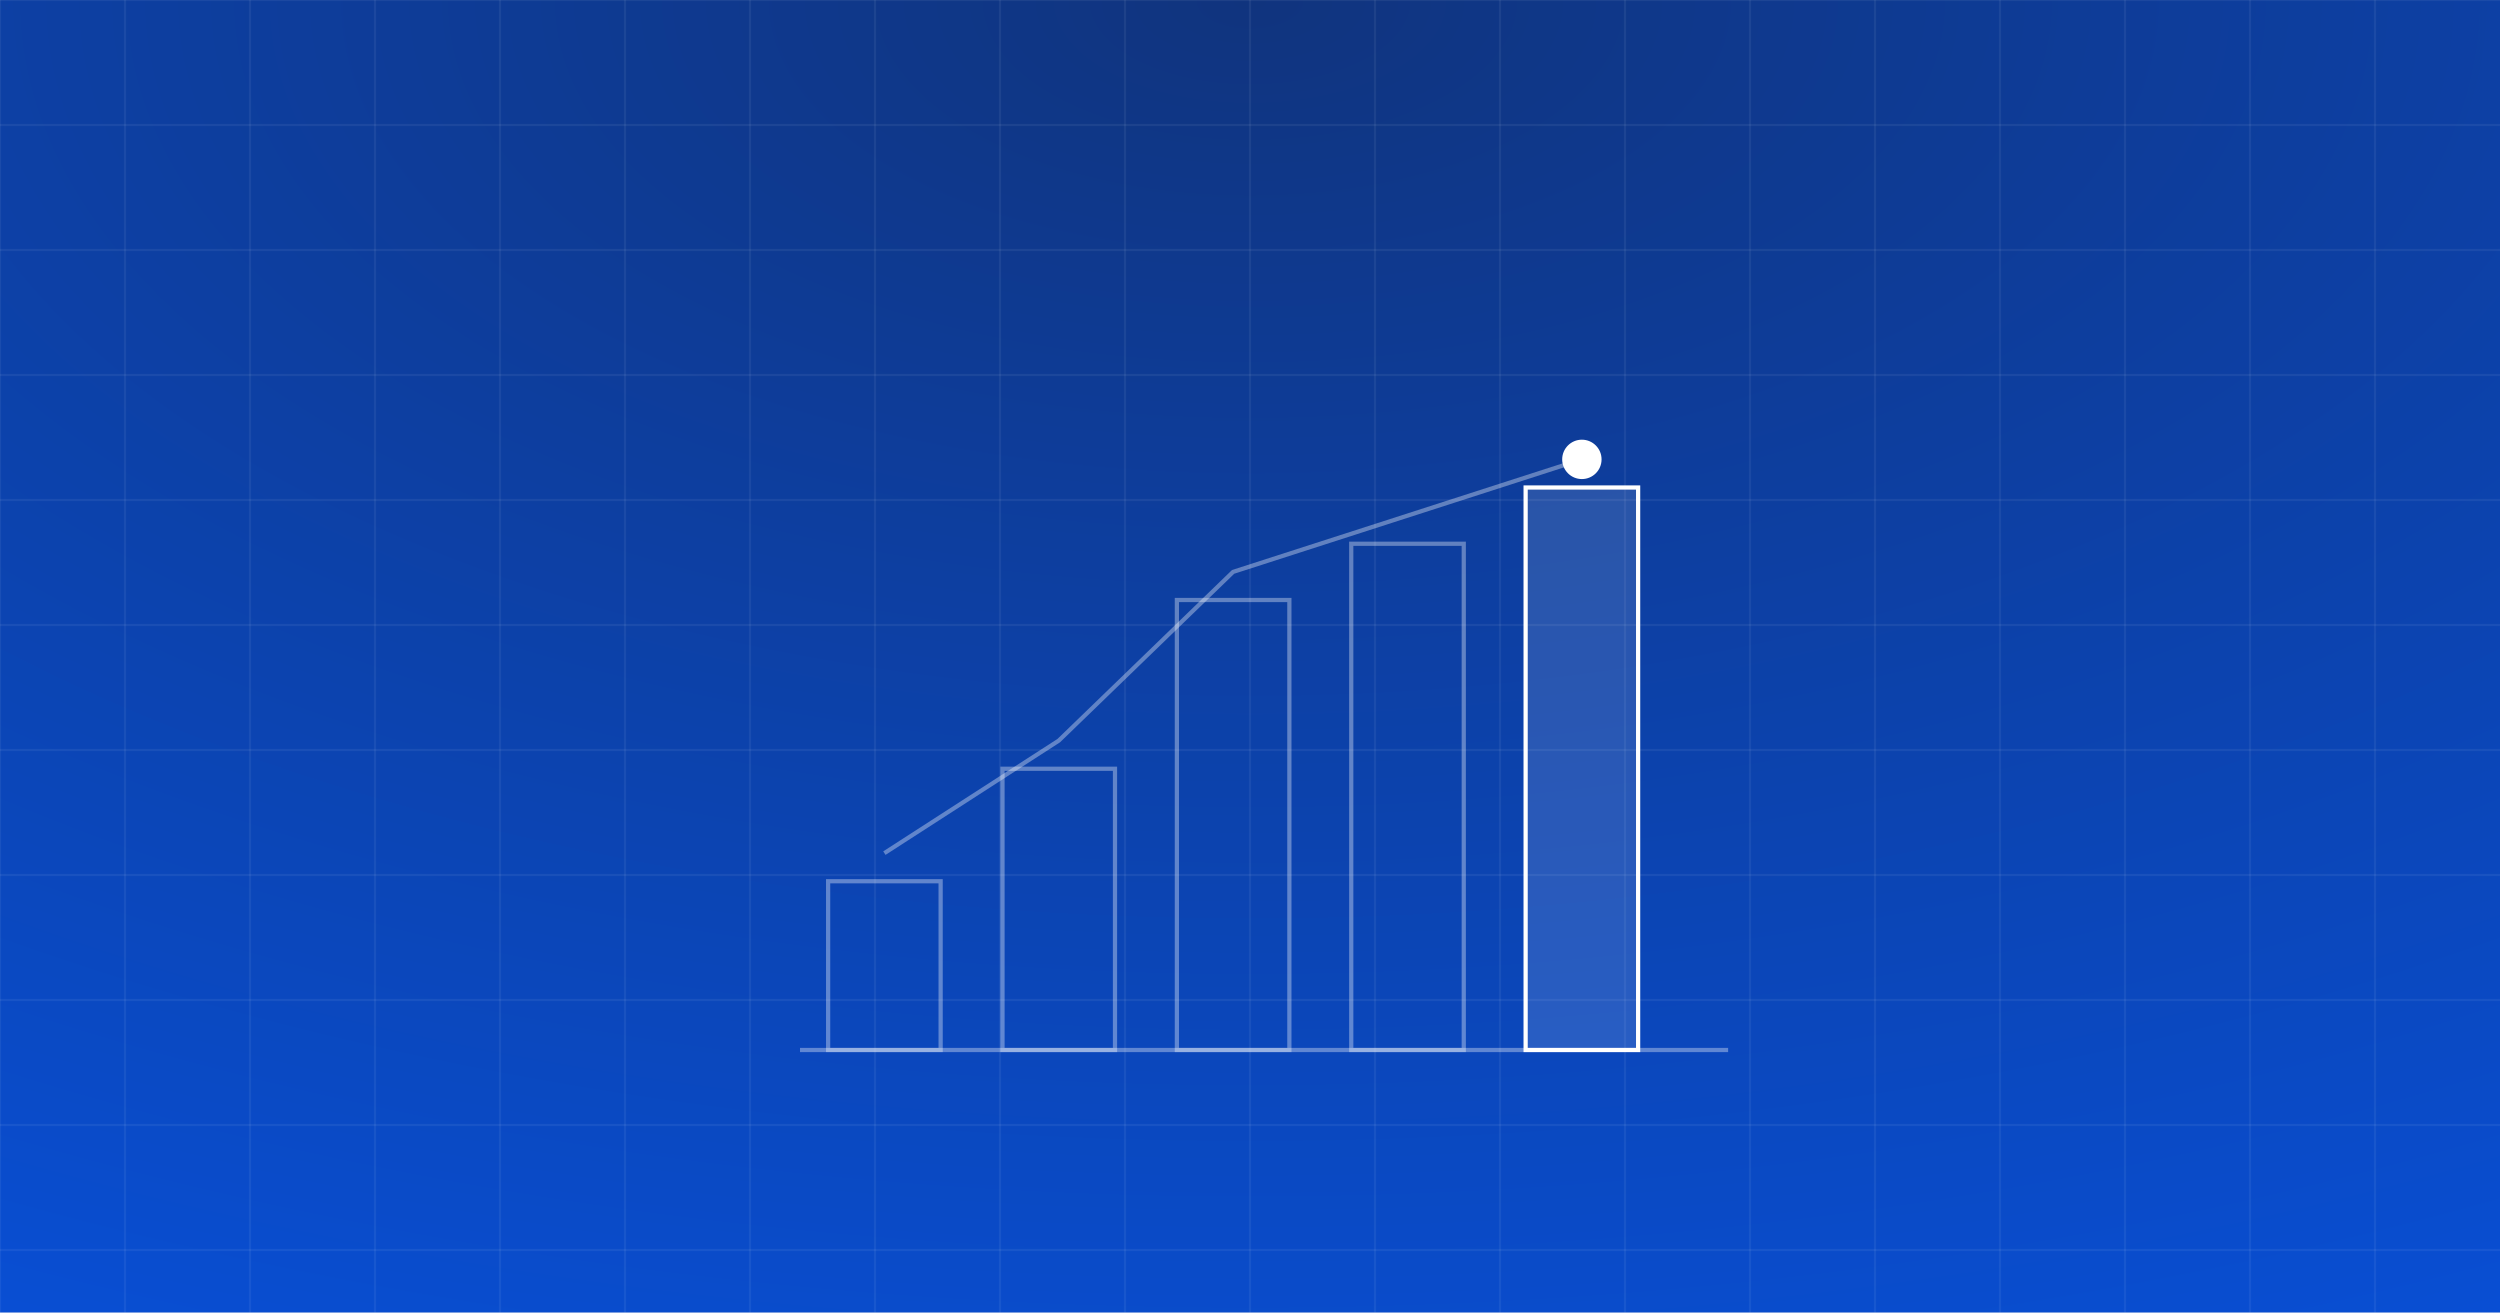
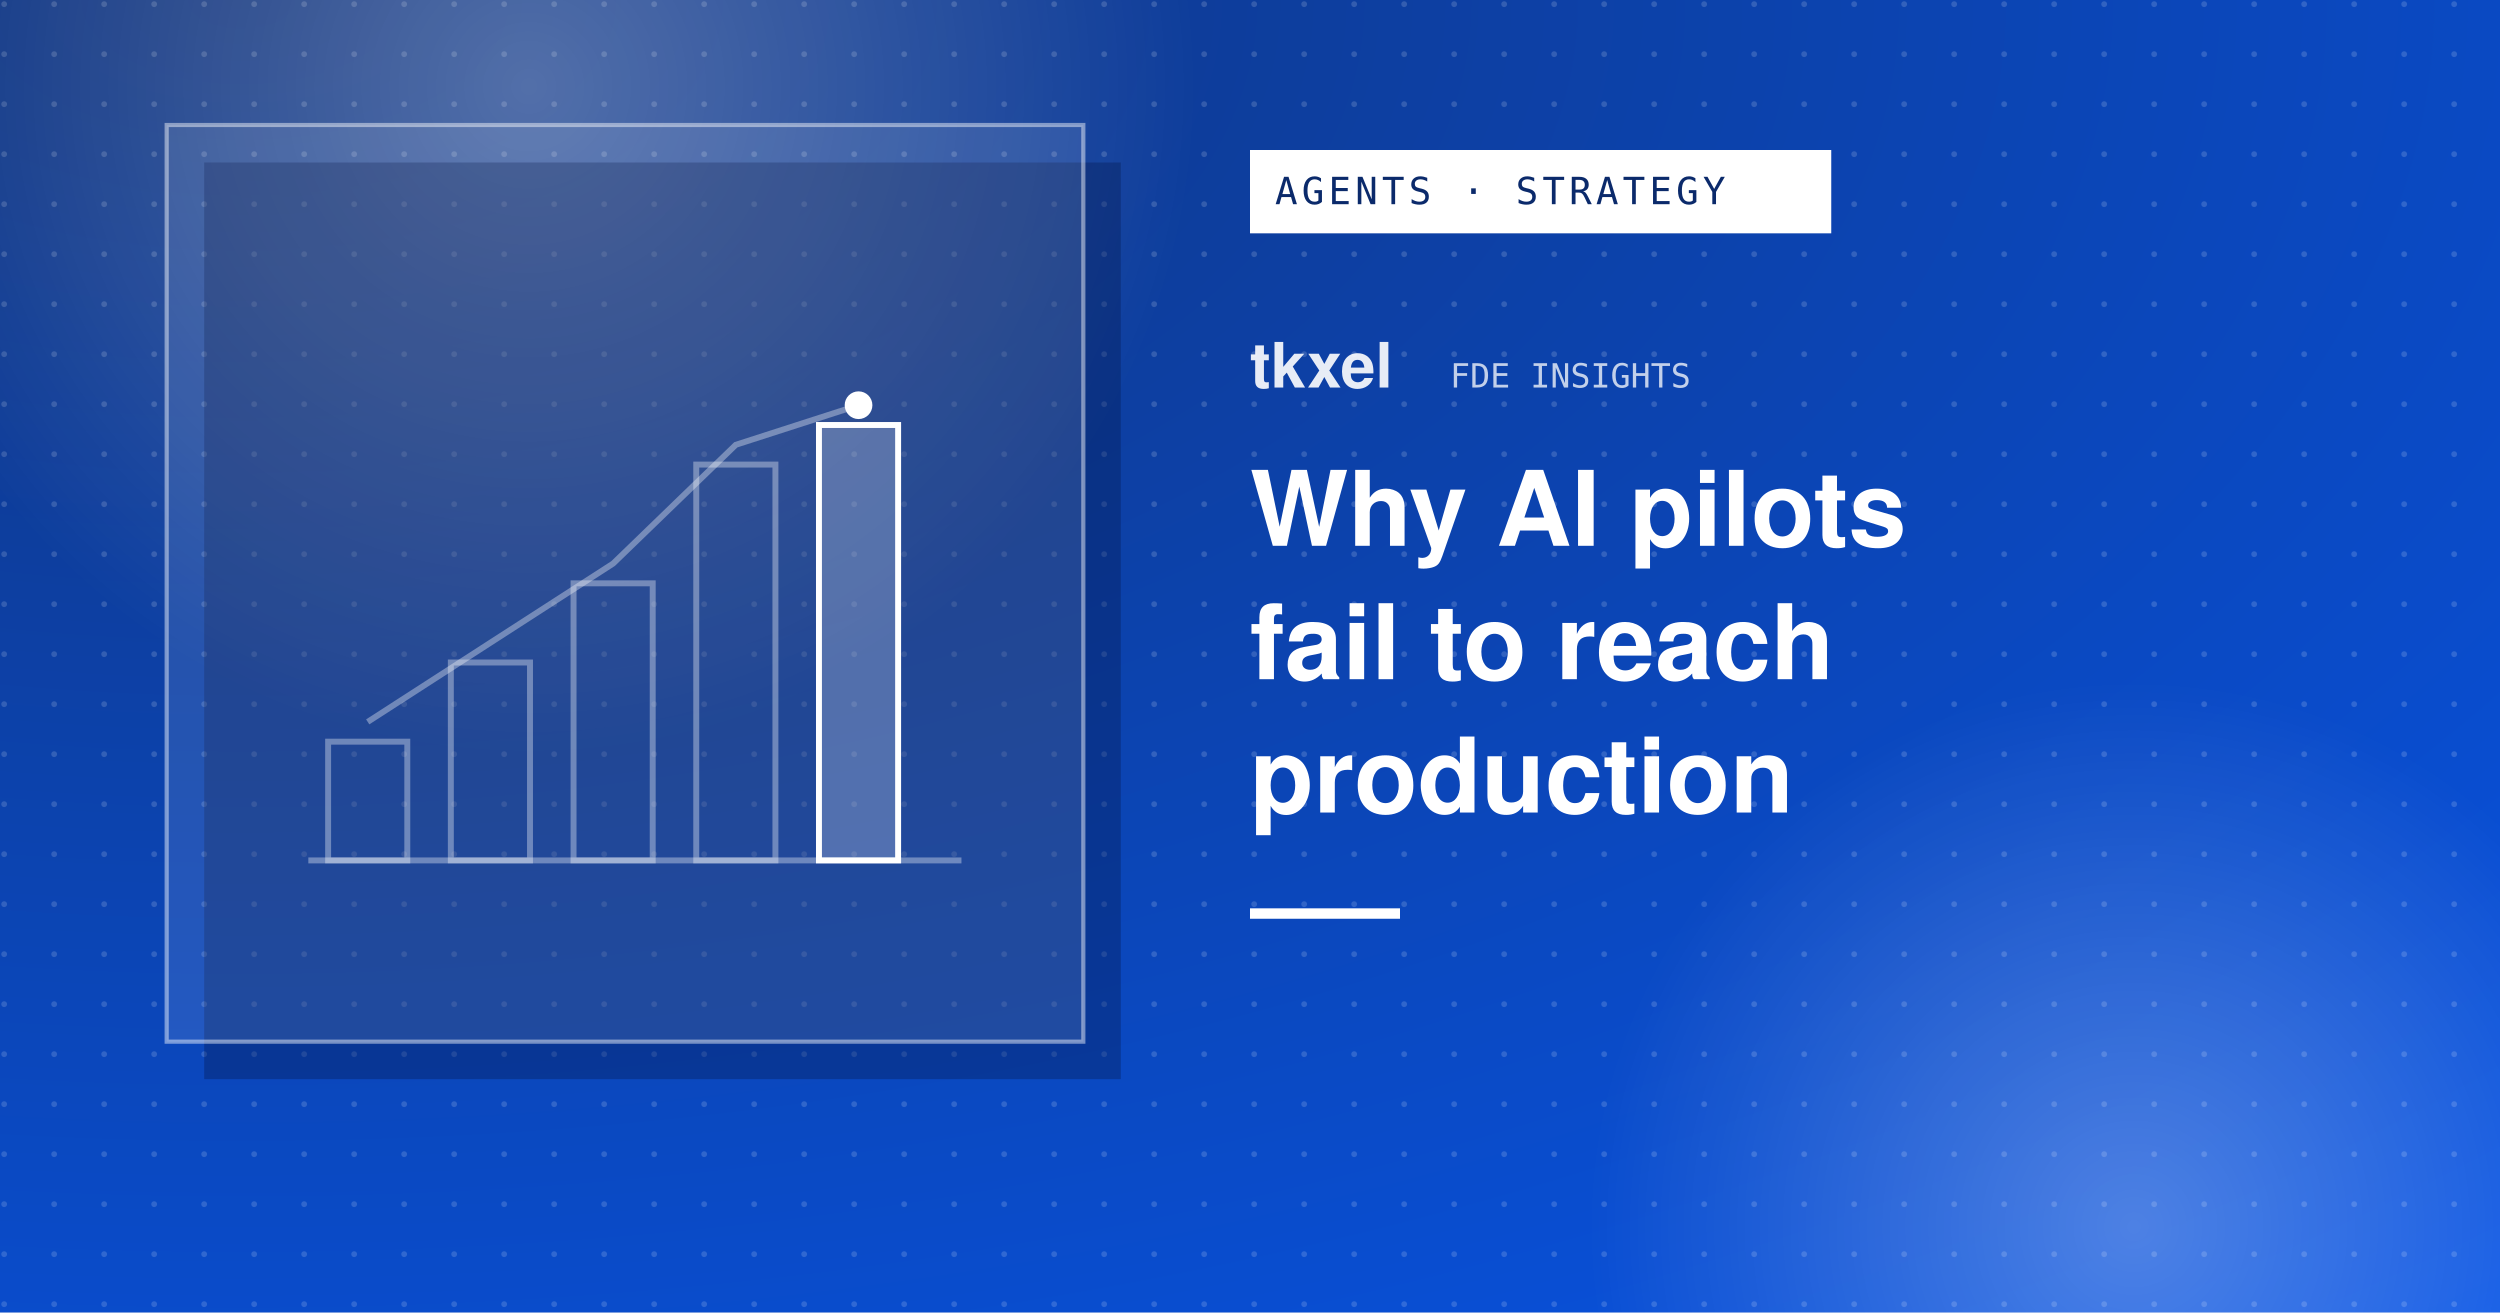
- <svg xmlns="http://www.w3.org/2000/svg" viewBox="0 0 1200 630" role="img" aria-label="Illustration">
+ <svg xmlns="http://www.w3.org/2000/svg" viewBox="0 0 1200 630" role="img" aria-label="AGENTS · STRATEGY illustration">
  <defs>
-     <radialGradient id="g" cx="50%" cy="0%" r="140%">
+     <radialGradient id="bg" cx="10%" cy="0%" r="140%">
      <stop offset="0" stop-color="#10347E" />
      <stop offset="1" stop-color="#0755E9" />
    </radialGradient>
+     <radialGradient id="glow">
+       <stop offset="0" stop-color="#fff" stop-opacity=".28" />
+       <stop offset="1" stop-color="#fff" stop-opacity="0" />
+     </radialGradient>
+     <pattern id="dots" width="24" height="24" patternUnits="userSpaceOnUse">
+       <circle cx="2" cy="2" r="1.4" fill="rgba(255,255,255,.16)" />
+     </pattern>
+     <style>.m * { stroke-width: 3px; } .m [fill="rgba(255,255,255,.12)"] { fill: rgba(255,255,255,.22); }</style>
  </defs>
-   <rect width="1200" height="630" fill="url(#g)" />
-   <g stroke="rgba(255,255,255,.06)" stroke-width="1">
-     <line x1="0" y1="0" x2="0" y2="630" />
-     <line x1="60" y1="0" x2="60" y2="630" />
-     <line x1="120" y1="0" x2="120" y2="630" />
-     <line x1="180" y1="0" x2="180" y2="630" />
-     <line x1="240" y1="0" x2="240" y2="630" />
-     <line x1="300" y1="0" x2="300" y2="630" />
-     <line x1="360" y1="0" x2="360" y2="630" />
-     <line x1="420" y1="0" x2="420" y2="630" />
-     <line x1="480" y1="0" x2="480" y2="630" />
-     <line x1="540" y1="0" x2="540" y2="630" />
-     <line x1="600" y1="0" x2="600" y2="630" />
-     <line x1="660" y1="0" x2="660" y2="630" />
-     <line x1="720" y1="0" x2="720" y2="630" />
-     <line x1="780" y1="0" x2="780" y2="630" />
-     <line x1="840" y1="0" x2="840" y2="630" />
-     <line x1="900" y1="0" x2="900" y2="630" />
-     <line x1="960" y1="0" x2="960" y2="630" />
-     <line x1="1020" y1="0" x2="1020" y2="630" />
-     <line x1="1080" y1="0" x2="1080" y2="630" />
-     <line x1="1140" y1="0" x2="1140" y2="630" />
-     <line x1="0" y1="0" x2="1200" y2="0" />
-     <line x1="0" y1="60" x2="1200" y2="60" />
-     <line x1="0" y1="120" x2="1200" y2="120" />
-     <line x1="0" y1="180" x2="1200" y2="180" />
-     <line x1="0" y1="240" x2="1200" y2="240" />
-     <line x1="0" y1="300" x2="1200" y2="300" />
-     <line x1="0" y1="360" x2="1200" y2="360" />
-     <line x1="0" y1="420" x2="1200" y2="420" />
-     <line x1="0" y1="480" x2="1200" y2="480" />
-     <line x1="0" y1="540" x2="1200" y2="540" />
-     <line x1="0" y1="600" x2="1200" y2="600" />
-   </g>
-   <g transform="translate(330 45) scale(1.35)">
+   <rect width="1200" height="630" fill="url(#bg)" />
+   <circle cx="254" cy="42" r="320" fill="url(#glow)" />
+   <circle cx="1024" cy="588" r="260" fill="url(#glow)" />
+   <rect width="1200" height="630" fill="url(#dots)" />
+   <rect x="98" y="78" width="440" height="440" fill="rgba(4,24,77,.35)" />
+   <rect x="80" y="60" width="440" height="440" fill="rgba(255,255,255,.10)" stroke="rgba(255,255,255,.45)" stroke-width="2" />
+   <g class="m" transform="translate(110 90) scale(0.95)">
    <g fill="none" stroke="rgba(255,255,255,.35)" stroke-width="1.5">
      <rect x="50" y="280" width="40" height="60" />
      <rect x="112" y="240" width="40" height="100" />
-       <rect x="174" y="180" width="40" height="160" />
-       <rect x="236" y="160" width="40" height="180" />
+       <rect x="174" y="200" width="40" height="140" />
+       <rect x="236" y="140" width="40" height="200" />
      <line x1="40" y1="340" x2="370" y2="340" />
-       <polyline points="70,270 132,230 194,170 256,150 318,130" />
+       <polyline points="70,270 132,230 194,190 256,130 318,110" />
    </g>
-     <rect x="298" y="140" width="40" height="200" fill="rgba(255,255,255,.12)" stroke="#fff" stroke-width="1.5" />
-     <circle cx="318" cy="130" r="7" fill="#fff" />
+     <rect x="298" y="120" width="40" height="220" fill="rgba(255,255,255,.12)" stroke="#fff" stroke-width="1.5" />
+     <circle cx="318" cy="110" r="7" fill="#fff" />
  </g>
+   <text x="600" y="262" font-family="Plus Jakarta Sans, Helvetica, Arial, sans-serif" font-size="50" font-weight="800" fill="#fff">Why AI pilots</text>
+   <text x="600" y="326" font-family="Plus Jakarta Sans, Helvetica, Arial, sans-serif" font-size="50" font-weight="800" fill="#fff">fail to reach</text>
+   <text x="600" y="390" font-family="Plus Jakarta Sans, Helvetica, Arial, sans-serif" font-size="50" font-weight="800" fill="#fff">production</text>
+   <rect x="600" y="436" width="72" height="5" fill="#fff" />
+   <rect x="600" y="72" width="279" height="40" fill="#fff" />
+   <text x="612" y="98" font-family="IBM Plex Mono, Menlo, Consolas, monospace" font-size="18" letter-spacing="2" fill="#0B2A6B">AGENTS · STRATEGY</text>
+   <text x="600" y="186" font-family="Plus Jakarta Sans, Helvetica, Arial, sans-serif" font-size="30" font-weight="700" fill="rgba(255,255,255,.9)">tkxel</text>
+   <text x="696" y="186" font-family="IBM Plex Mono, Menlo, monospace" font-size="16" fill="rgba(255,255,255,.75)">FDE INSIGHTS</text>
</svg>
